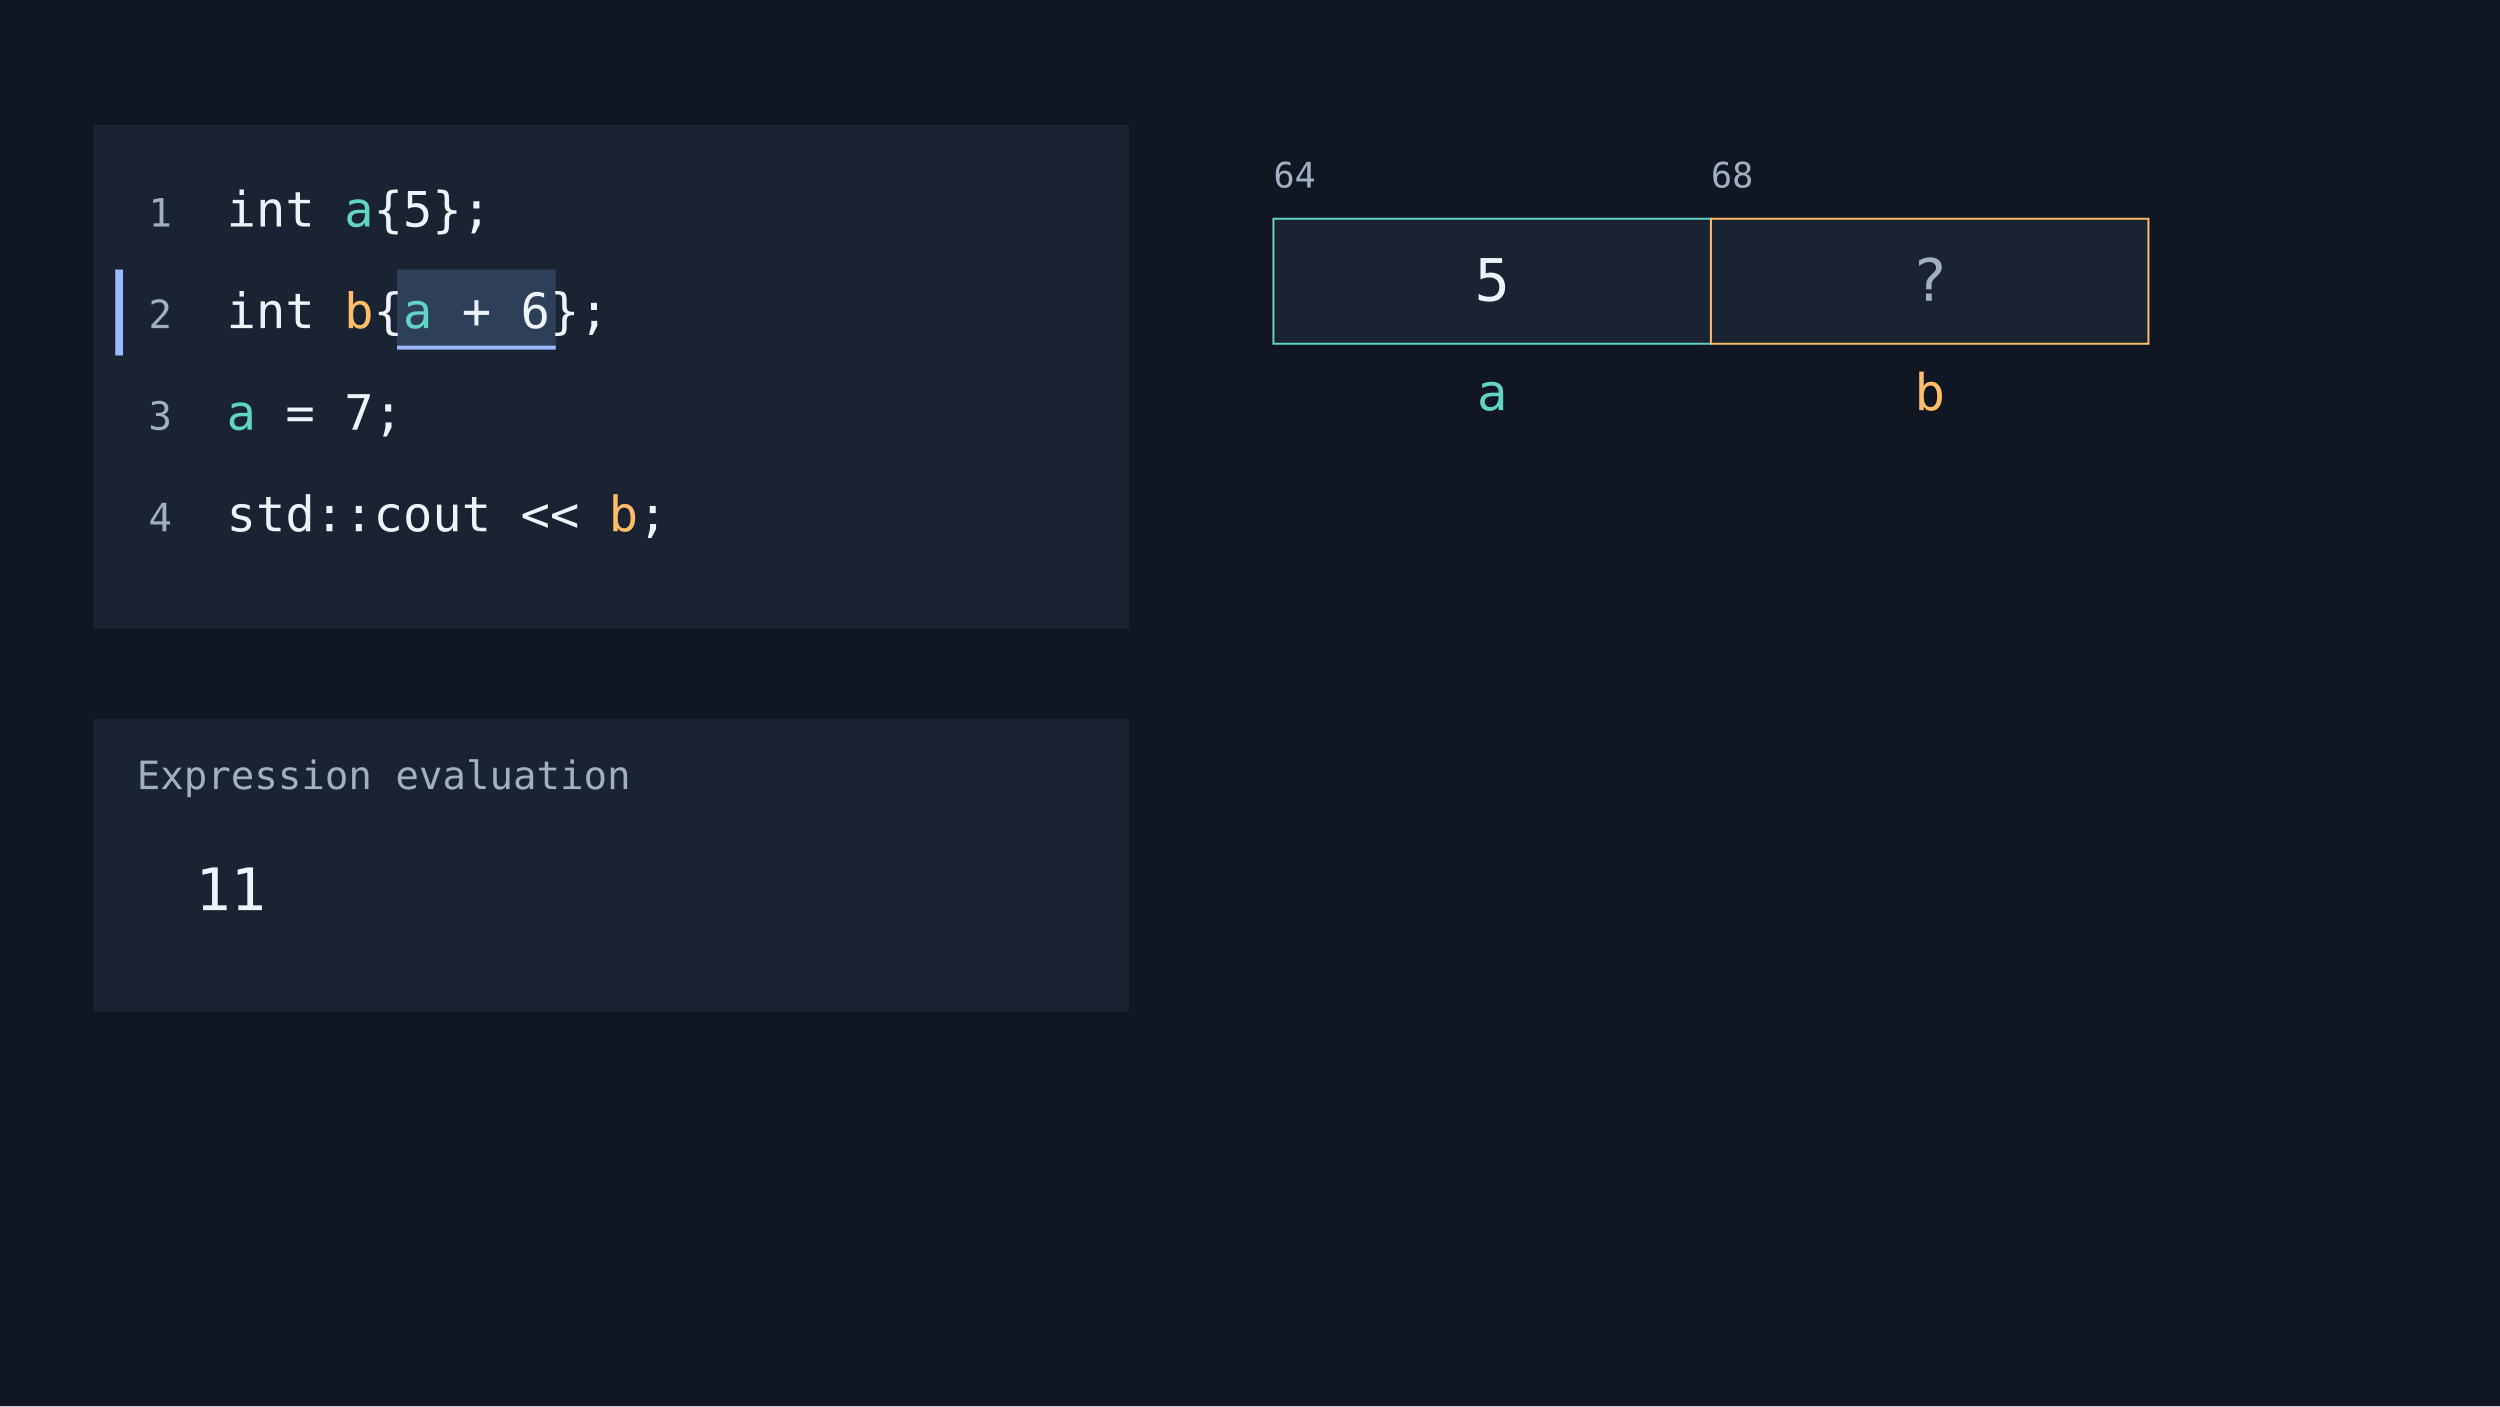
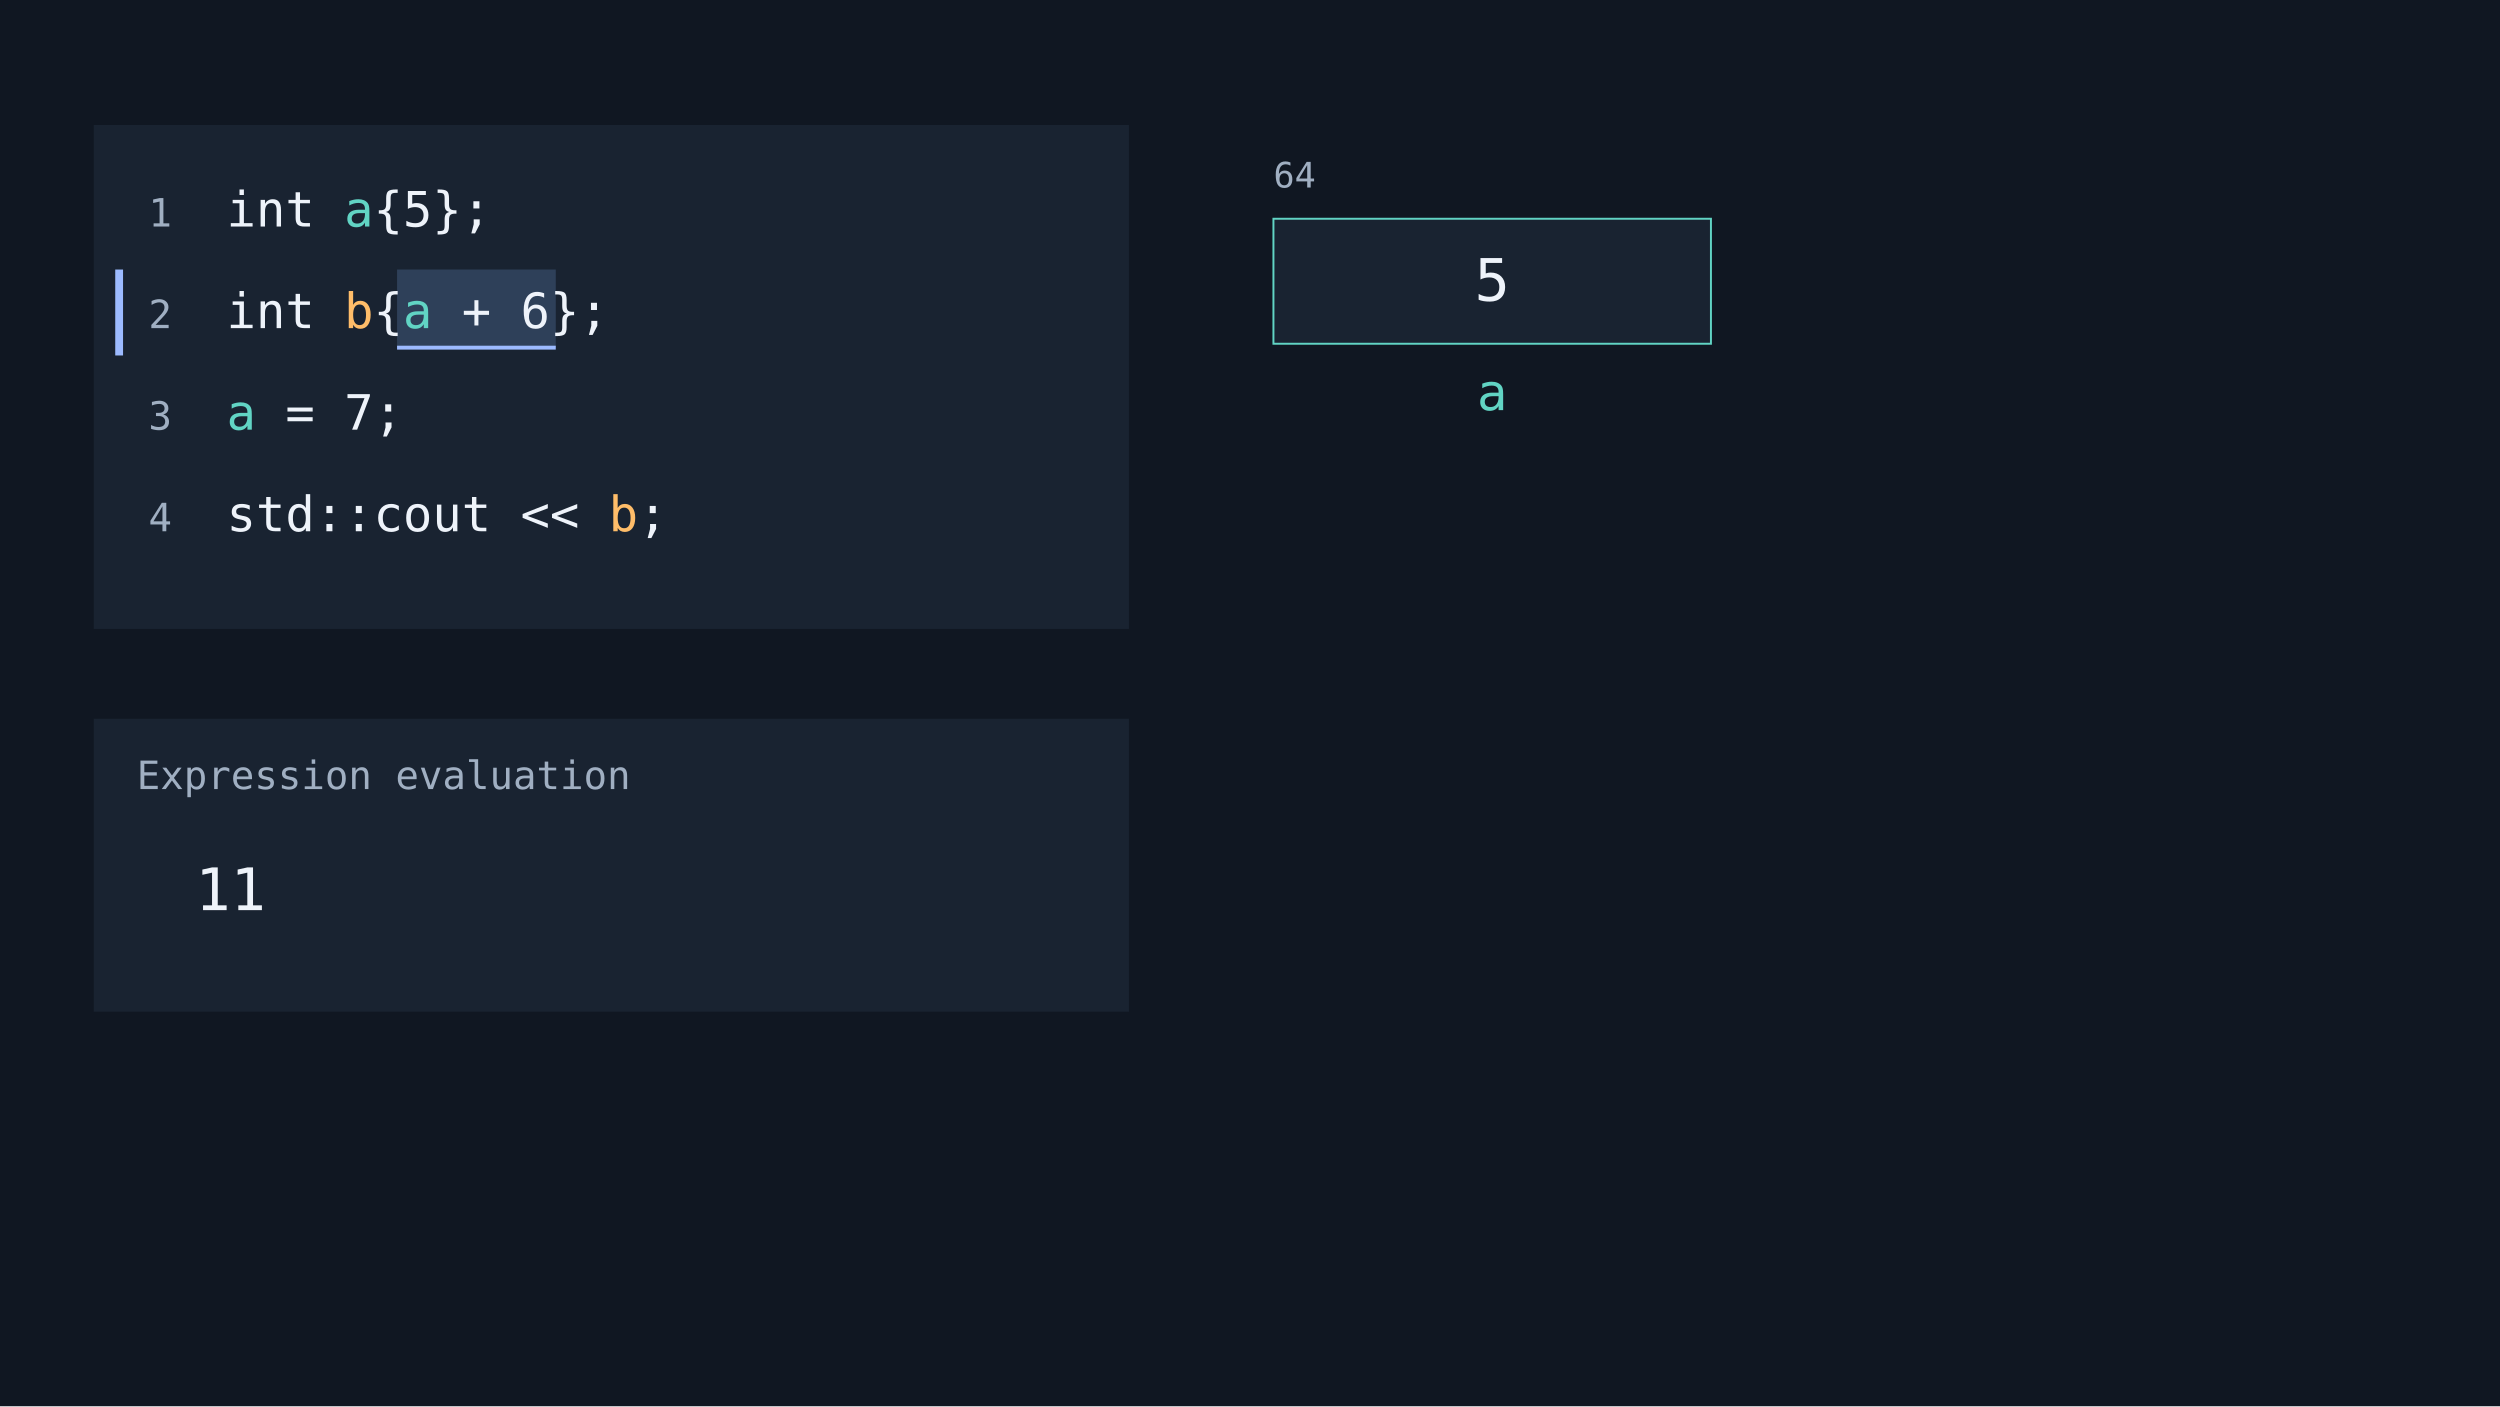
<svg xmlns="http://www.w3.org/2000/svg" viewBox="0 0 1280 720" width="1280" height="720" role="img">
  <rect x="0" y="0" width="1280" height="720" fill="#101722" stroke="none" stroke-width="1" />
  <rect x="48" y="64" width="530" height="258" fill="#192331" stroke="none" stroke-width="1" />
  <rect x="48" y="368" width="530" height="150" fill="#192331" stroke="none" stroke-width="1" />
  <text x="70" y="404" font-family="DejaVu Sans Mono,monospace" font-size="20" fill="#a0afc2" xml:space="preserve">Expression evaluation</text>
  <text x="100" y="466" font-family="DejaVu Sans Mono,monospace" font-size="30" fill="#eef3fa" xml:space="preserve">11</text>
  <text x="76" y="116" font-family="DejaVu Sans Mono,monospace" font-size="20" fill="#a0afc2" xml:space="preserve">1</text>
-   <text x="116" y="116" font-family="DejaVu Sans Mono,monospace" font-size="25" fill="#eef3fa" xml:space="preserve" />
  <text x="116.0" y="116" font-family="DejaVu Sans Mono,monospace" font-size="25" fill="#eef3fa" xml:space="preserve">int</text>
  <text x="161.15" y="116" font-family="DejaVu Sans Mono,monospace" font-size="25" fill="#eef3fa" xml:space="preserve"> </text>
  <text x="176.2" y="116" font-family="DejaVu Sans Mono,monospace" font-size="25" fill="#61d4c4" xml:space="preserve">a</text>
  <text x="191.25" y="116" font-family="DejaVu Sans Mono,monospace" font-size="25" fill="#eef3fa" xml:space="preserve">{5};</text>
  <rect x="59" y="138" width="4" height="44" fill="#9cbaff" stroke="none" stroke-width="1" />
  <rect x="203.3" y="138" width="81.25" height="40" fill="#2e4059" stroke="none" stroke-width="1" />
  <line x1="203.3" y1="178" x2="284.55" y2="178" stroke="#9cbaff" stroke-width="2" />
  <text x="76" y="168" font-family="DejaVu Sans Mono,monospace" font-size="20" fill="#a0afc2" xml:space="preserve">2</text>
-   <text x="116" y="168" font-family="DejaVu Sans Mono,monospace" font-size="25" fill="#eef3fa" xml:space="preserve" />
  <text x="116.0" y="168" font-family="DejaVu Sans Mono,monospace" font-size="25" fill="#eef3fa" xml:space="preserve">int</text>
  <text x="161.15" y="168" font-family="DejaVu Sans Mono,monospace" font-size="25" fill="#eef3fa" xml:space="preserve"> </text>
  <text x="176.2" y="168" font-family="DejaVu Sans Mono,monospace" font-size="25" fill="#ffbd69" xml:space="preserve">b</text>
  <text x="191.25" y="168" font-family="DejaVu Sans Mono,monospace" font-size="25" fill="#eef3fa" xml:space="preserve">{</text>
  <text x="206.3" y="168" font-family="DejaVu Sans Mono,monospace" font-size="25" fill="#61d4c4" xml:space="preserve">a</text>
  <text x="221.35" y="168" font-family="DejaVu Sans Mono,monospace" font-size="25" fill="#eef3fa" xml:space="preserve"> + 6};</text>
  <text x="76" y="220" font-family="DejaVu Sans Mono,monospace" font-size="20" fill="#a0afc2" xml:space="preserve">3</text>
-   <text x="116" y="220" font-family="DejaVu Sans Mono,monospace" font-size="25" fill="#eef3fa" xml:space="preserve" />
  <text x="116.0" y="220" font-family="DejaVu Sans Mono,monospace" font-size="25" fill="#61d4c4" xml:space="preserve">a</text>
  <text x="131.05" y="220" font-family="DejaVu Sans Mono,monospace" font-size="25" fill="#eef3fa" xml:space="preserve"> = 7;</text>
  <text x="76" y="272" font-family="DejaVu Sans Mono,monospace" font-size="20" fill="#a0afc2" xml:space="preserve">4</text>
-   <text x="116" y="272" font-family="DejaVu Sans Mono,monospace" font-size="25" fill="#eef3fa" xml:space="preserve" />
  <text x="116.0" y="272" font-family="DejaVu Sans Mono,monospace" font-size="25" fill="#eef3fa" xml:space="preserve">std</text>
  <text x="161.15" y="272" font-family="DejaVu Sans Mono,monospace" font-size="25" fill="#eef3fa" xml:space="preserve">::</text>
  <text x="191.25" y="272" font-family="DejaVu Sans Mono,monospace" font-size="25" fill="#eef3fa" xml:space="preserve">cout</text>
  <text x="251.45" y="272" font-family="DejaVu Sans Mono,monospace" font-size="25" fill="#eef3fa" xml:space="preserve"> &lt;&lt; </text>
  <text x="311.65" y="272" font-family="DejaVu Sans Mono,monospace" font-size="25" fill="#ffbd69" xml:space="preserve">b</text>
  <text x="326.7" y="272" font-family="DejaVu Sans Mono,monospace" font-size="25" fill="#eef3fa" xml:space="preserve">;</text>
  <text x="652" y="96" font-family="DejaVu Sans Mono,monospace" font-size="18" fill="#a0afc2" xml:space="preserve">64</text>
  <text x="756.174" y="210" font-family="DejaVu Sans Mono,monospace" font-size="26" fill="#61d4c4" xml:space="preserve">a</text>
  <rect x="652" y="112" width="224.0" height="64" fill="#192331" stroke="#61d4c4" stroke-width="1" />
  <text x="754.97" y="154" font-family="DejaVu Sans Mono,monospace" font-size="30" fill="#eef3fa" xml:space="preserve">5</text>
-   <text x="876.0" y="96" font-family="DejaVu Sans Mono,monospace" font-size="18" fill="#a0afc2" xml:space="preserve">68</text>
-   <text x="980.174" y="210" font-family="DejaVu Sans Mono,monospace" font-size="26" fill="#ffbd69" xml:space="preserve">b</text>
-   <rect x="876.0" y="112" width="224.0" height="64" fill="#192331" stroke="#ffbd69" stroke-width="1" />
-   <text x="978.97" y="154" font-family="DejaVu Sans Mono,monospace" font-size="30" fill="#a0afc2" xml:space="preserve">?</text>
</svg>
